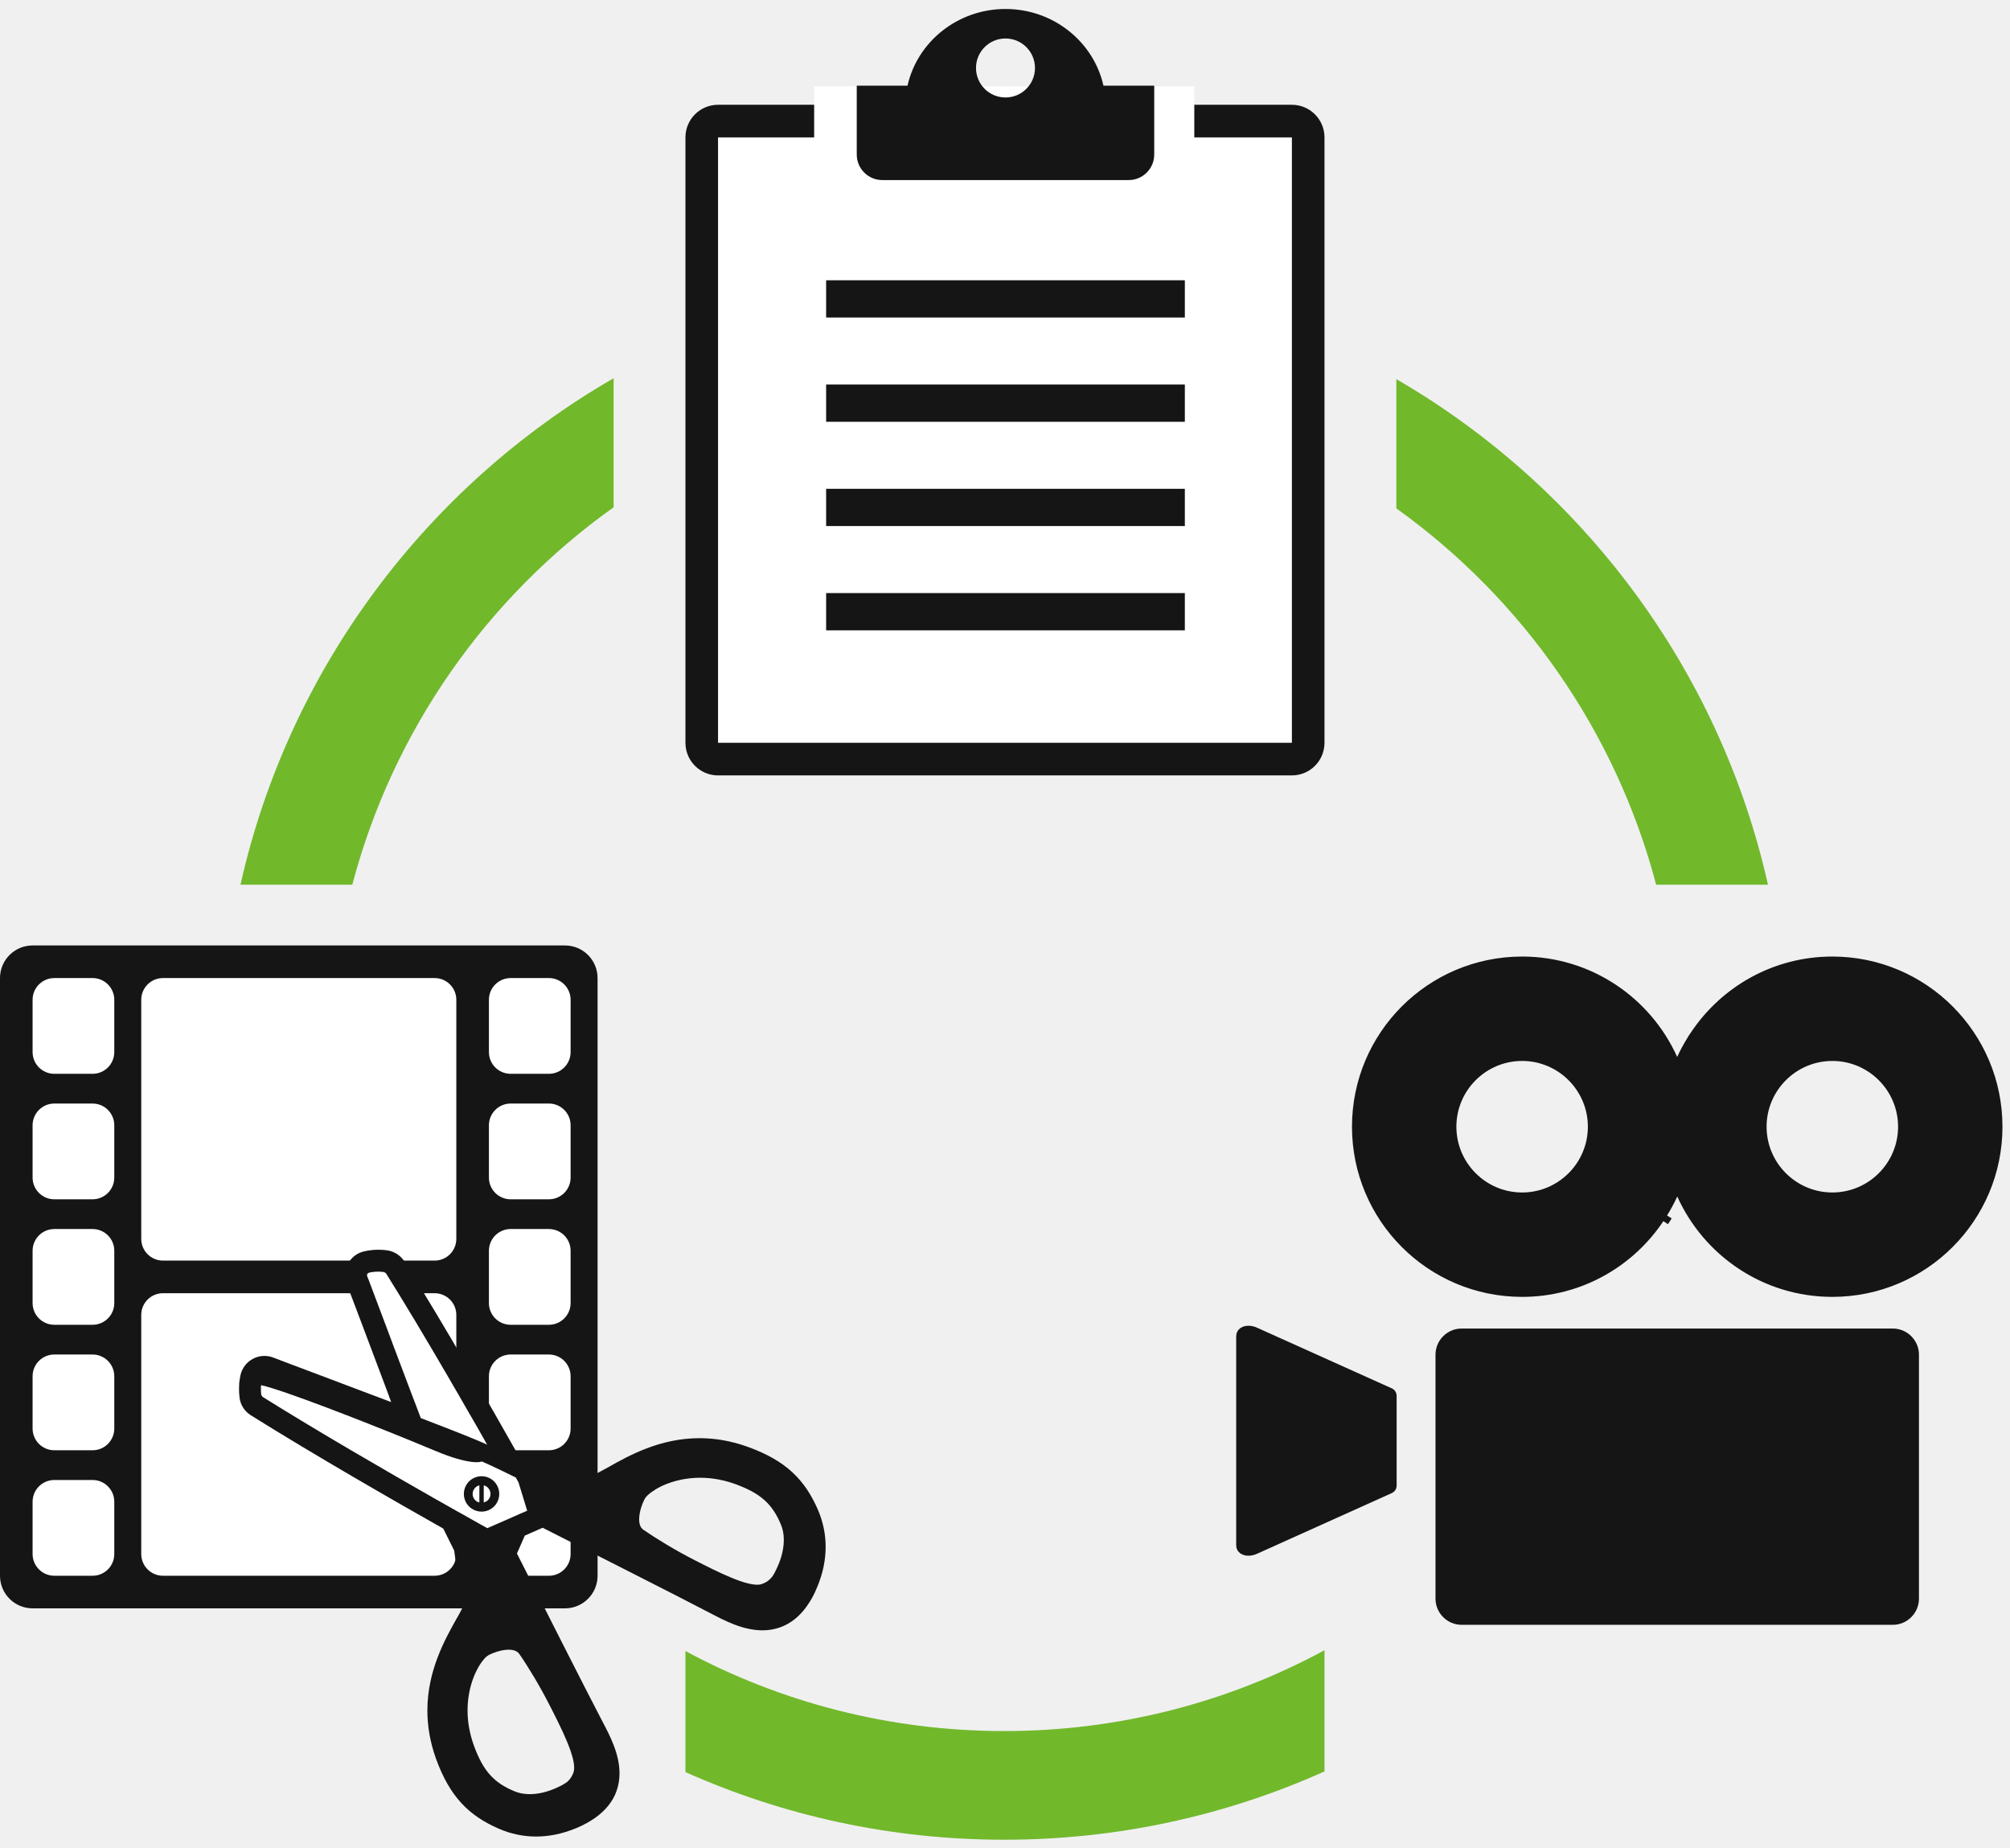
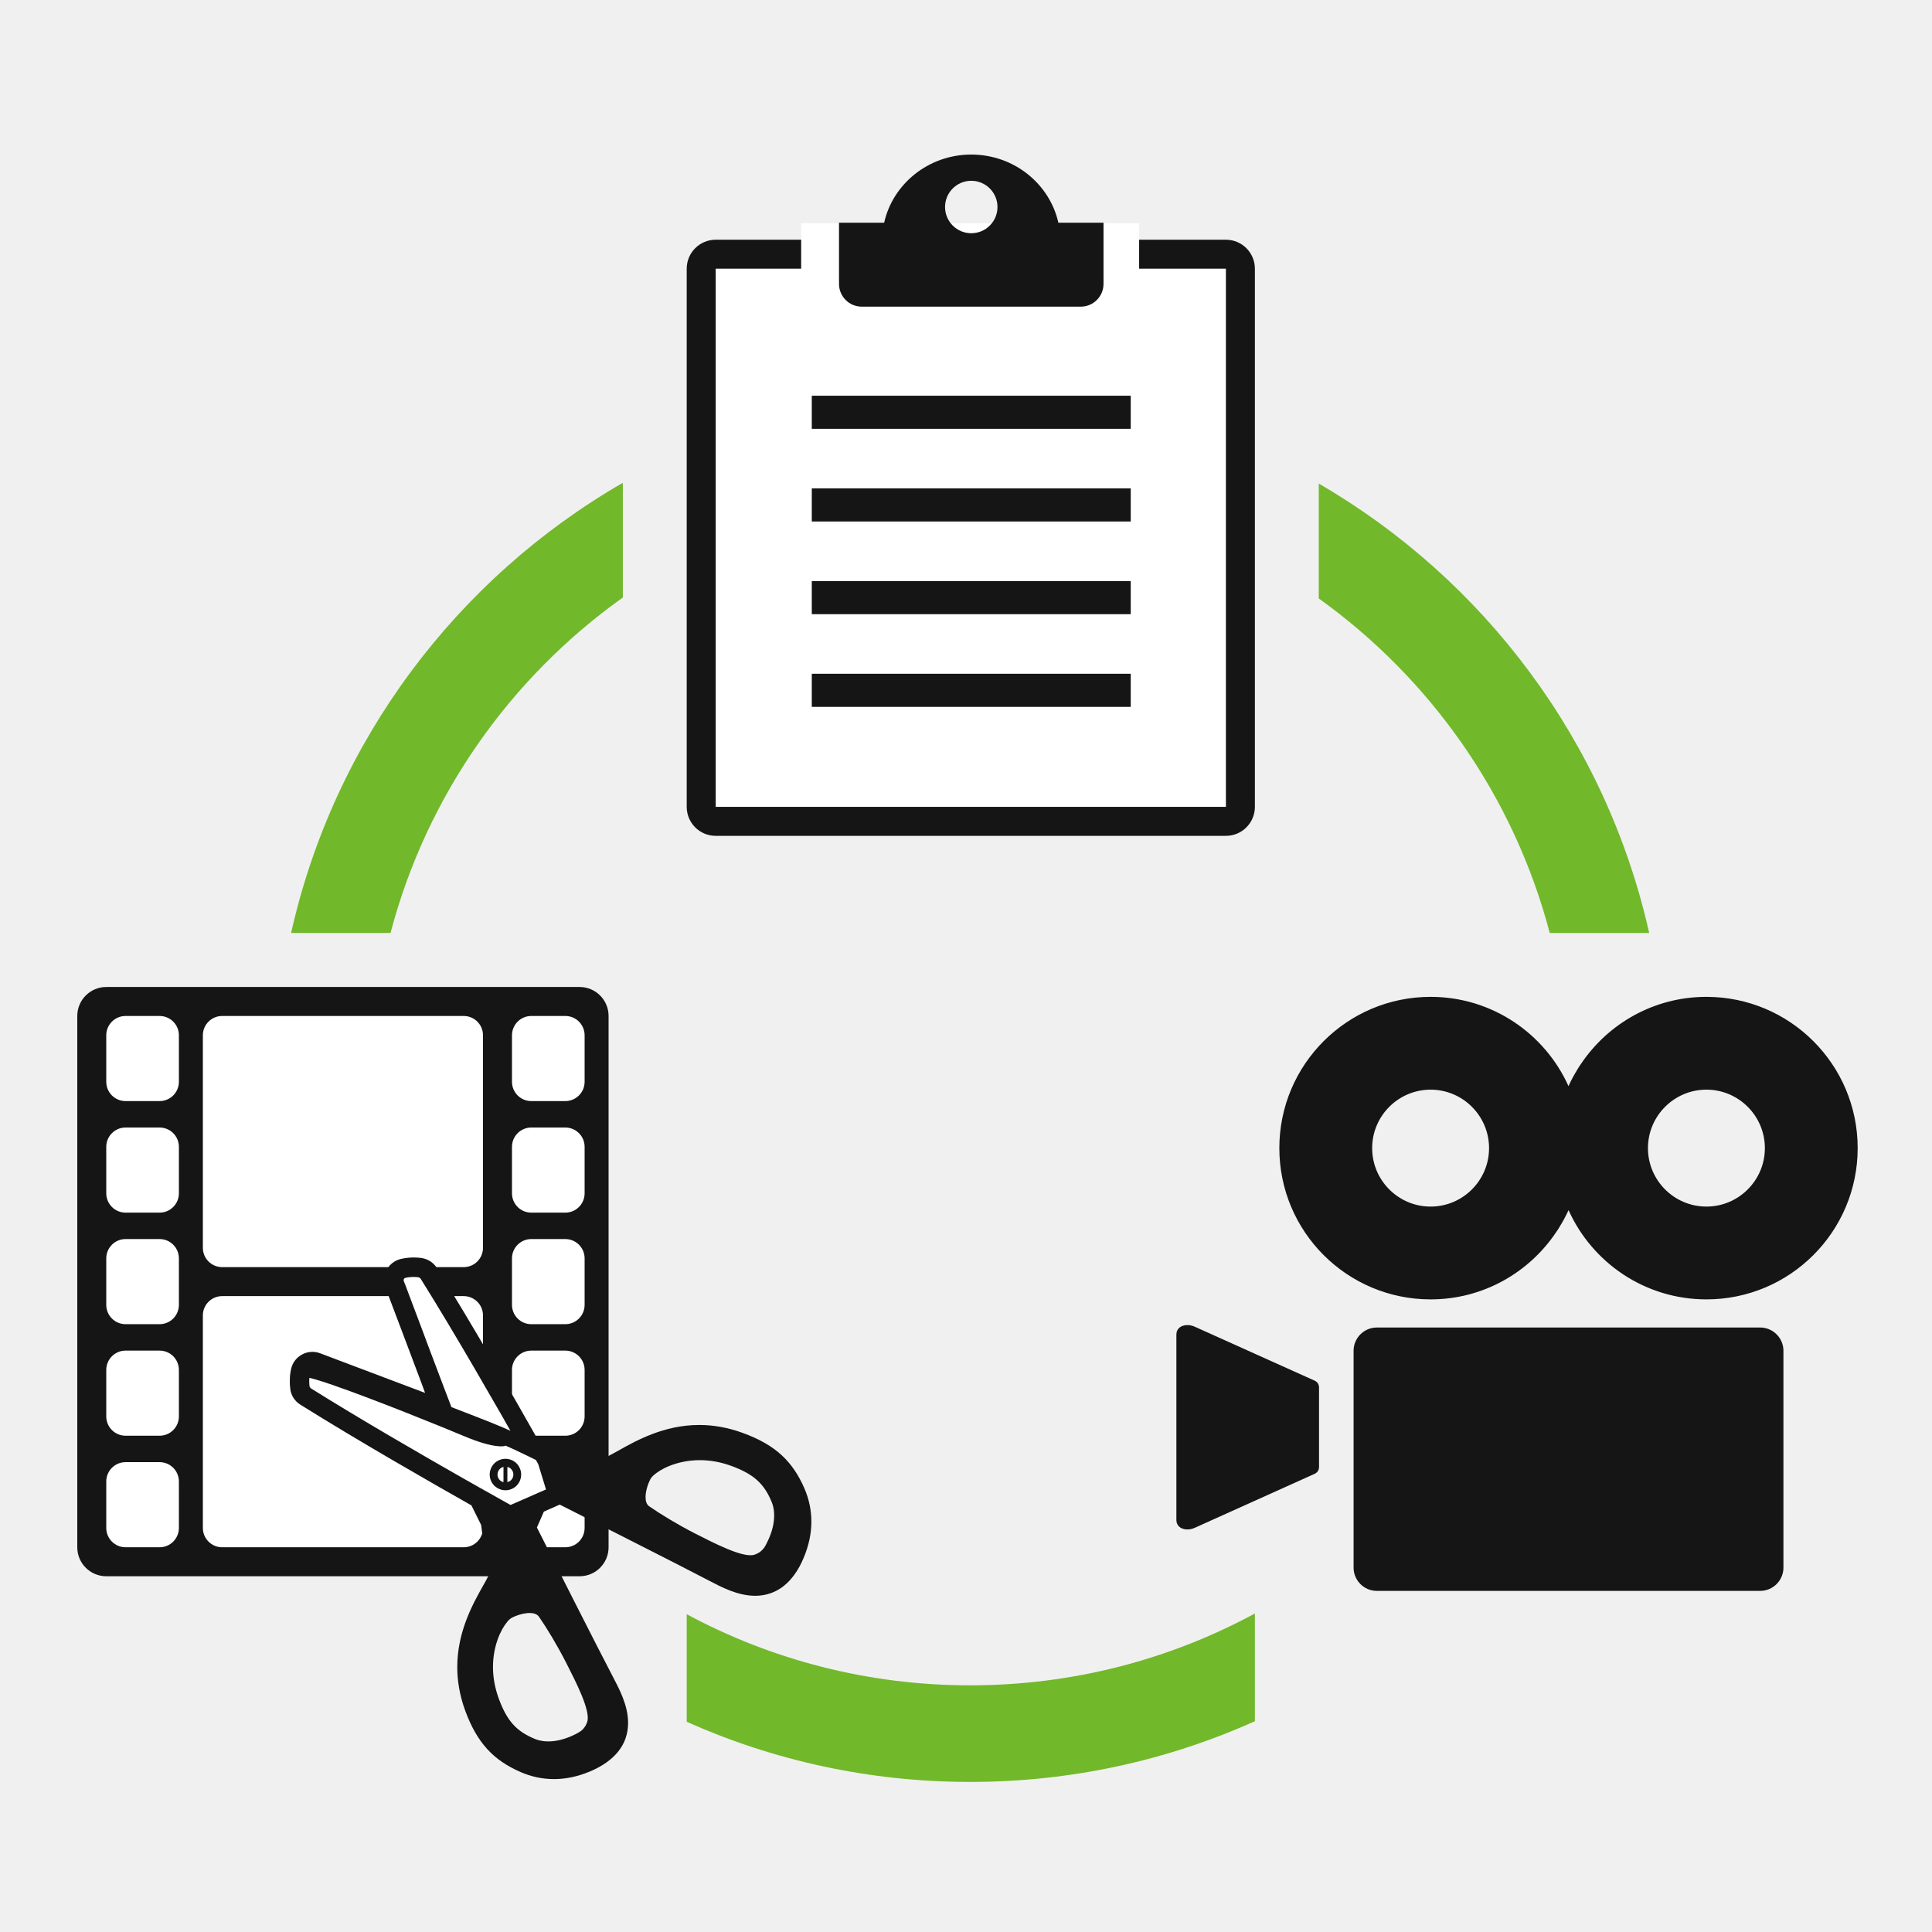
- <svg xmlns="http://www.w3.org/2000/svg" width="185" height="170" viewBox="0 0 185 170" fill="none">
-   <path fill-rule="evenodd" clip-rule="evenodd" d="M56.476 34.806C39.303 44.715 26.6 61.505 22.134 81.409H32.427C36.17 67.195 44.829 54.976 56.476 46.68V34.806ZM92.428 169.291C81.98 169.291 72.05 167.067 63.088 163.066V151.929C71.824 156.626 81.815 159.291 92.428 159.291C103.098 159.291 113.138 156.598 121.906 151.855V163.004C112.908 167.044 102.931 169.291 92.428 169.291ZM162.723 81.409C158.269 61.558 145.622 44.805 128.518 34.886V46.779C140.096 55.072 148.702 67.251 152.43 81.409H162.723Z" fill="#71B82B" />
-   <path d="M128.046 128.422V128.422V136.725C128.046 136.8 127.987 136.891 127.931 136.92L115.489 142.523C115.119 142.69 114.782 142.683 114.567 142.597C114.369 142.519 114.279 142.386 114.279 142.207V122.947C114.279 122.767 114.369 122.634 114.567 122.556C114.782 122.47 115.119 122.463 115.489 122.629C115.489 122.629 115.489 122.629 115.489 122.629L127.931 128.228C127.987 128.257 128.046 128.347 128.046 128.422Z" fill="#151515" stroke="#151515" />
-   <path d="M134.528 122.751H174.216C175.262 122.751 176.12 123.608 176.12 124.655V147.11C176.12 148.156 175.262 149.015 174.216 149.015H134.528C133.482 149.015 132.624 148.156 132.624 147.11V124.655C132.624 123.608 133.482 122.751 134.528 122.751Z" fill="#151515" stroke="#151515" />
-   <path d="M153.305 112.067C153.265 112.13 153.223 112.191 153.18 112.252C153.153 112.29 153.126 112.328 153.1 112.367L153.305 112.067ZM153.305 112.067C153.33 112.029 153.352 111.99 153.375 111.951M153.305 112.067L153.375 111.951M153.375 111.951C153.393 111.92 153.41 111.889 153.429 111.859L153.375 111.951ZM156.06 95.268L156.06 95.267C158.779 91.202 163.394 88.521 168.647 88.521C177.019 88.521 183.806 95.307 183.806 103.68C183.806 112.051 177.019 118.838 168.647 118.838C162.494 118.838 157.207 115.165 154.831 109.894L154.377 108.887L153.92 109.893C153.652 110.482 153.342 111.048 153.004 111.596L153.003 111.597C152.977 111.639 152.953 111.682 152.934 111.714C152.914 111.749 152.899 111.774 152.885 111.797L152.884 111.798C152.847 111.856 152.817 111.899 152.781 111.95C152.754 111.989 152.724 112.031 152.686 112.087L152.684 112.089C149.966 116.155 145.35 118.838 140.096 118.838C131.724 118.838 124.937 112.052 124.937 103.68C124.937 95.307 131.724 88.521 140.096 88.521C146.249 88.521 151.536 92.194 153.912 97.465L154.365 98.471L154.822 97.467C155.092 96.874 155.403 96.306 155.744 95.756L155.744 95.756C155.769 95.715 155.792 95.674 155.81 95.643C155.83 95.609 155.844 95.584 155.859 95.561L155.859 95.561C155.896 95.503 155.927 95.46 155.962 95.409C155.99 95.37 156.02 95.326 156.06 95.268ZM133.545 103.68V103.68C133.545 107.293 136.483 110.231 140.096 110.231C143.709 110.231 146.647 107.292 146.647 103.68C146.647 100.066 143.709 97.128 140.096 97.128C136.483 97.128 133.545 100.066 133.545 103.68ZM162.096 103.68C162.096 107.293 165.035 110.231 168.647 110.231C172.26 110.231 175.199 107.292 175.199 103.68C175.199 100.066 172.26 97.128 168.647 97.128C165.035 97.128 162.096 100.066 162.096 103.68Z" fill="#151515" stroke="#151515" />
-   <rect y="87" width="55" height="61" rx="3" fill="#151515" />
-   <rect x="3" y="90" width="7.519" height="8.812" rx="2" fill="white" />
-   <rect x="3" y="101.547" width="7.519" height="8.812" rx="2" fill="white" />
-   <rect x="3" y="113.094" width="7.519" height="8.812" rx="2" fill="white" />
-   <rect x="3" y="124.641" width="7.519" height="8.812" rx="2" fill="white" />
-   <rect x="3" y="136.188" width="7.519" height="8.812" rx="2" fill="white" />
-   <rect x="45" y="90" width="7.519" height="8.812" rx="2" fill="white" />
-   <rect x="45" y="101.547" width="7.519" height="8.812" rx="2" fill="white" />
-   <rect x="45" y="113.094" width="7.519" height="8.812" rx="2" fill="white" />
-   <rect x="45" y="124.641" width="7.519" height="8.812" rx="2" fill="white" />
-   <rect x="45" y="136.188" width="7.519" height="8.812" rx="2" fill="white" />
-   <rect x="13" y="90" width="29" height="26" rx="2" fill="white" />
-   <rect x="13" y="119" width="29" height="26" rx="2" fill="white" />
-   <path d="M43.901 142.136L49.756 139.863L48.791 135.524L46.243 134.147L35.637 115.964L32.4 116.791L37.29 130.772L23.997 126.295L22.895 128.844L43.901 142.136Z" fill="white" />
-   <path d="M74.259 147.801C74.259 147.802 74.257 147.802 74.257 147.803C74.256 147.803 74.256 147.805 74.256 147.805L74.259 147.801Z" fill="#151515" />
-   <path d="M53.047 168.221L53.046 168.221C53.051 168.218 53.057 168.217 53.062 168.215L52.984 168.029L52.983 168.027L53.056 168.198L53.056 168.199L53.063 168.215C53.714 167.939 54.296 167.619 54.799 167.261C55.73 166.596 56.404 165.773 56.742 164.819C56.938 164.273 57.021 163.72 57.021 163.179C57.015 161.359 56.114 159.68 55.445 158.404C53.864 155.391 49.226 146.212 47.58 142.954L48.303 141.305L49.944 140.583C53.21 142.236 62.389 146.874 65.403 148.456C66.673 149.118 68.355 150.017 70.172 150.023C70.713 150.023 71.265 149.94 71.811 149.744C72.759 149.408 73.591 148.743 74.258 147.803C74.616 147.308 74.936 146.726 75.204 146.065C75.204 146.064 75.205 146.064 75.205 146.064C75.206 146.062 75.206 146.06 75.207 146.059L75.206 146.059C75.727 144.828 75.992 143.576 75.992 142.342C75.992 141.162 75.75 140 75.267 138.896C74.68 137.551 73.95 136.419 72.924 135.474C71.897 134.527 70.585 133.774 68.854 133.149C67.267 132.572 65.77 132.34 64.385 132.34C60.72 132.341 57.85 133.961 55.969 135.02C55.683 135.175 55.426 135.32 55.19 135.446C54.297 135.922 53.622 136.071 53.125 136.071C53.021 136.071 52.931 136.059 52.841 136.048C52.798 136.043 52.755 136.039 52.714 136.03C52.571 136.003 52.449 135.962 52.34 135.915C52.277 135.888 52.215 135.859 52.156 135.824C52.107 135.795 52.057 135.766 52.016 135.736C51.901 135.652 51.816 135.566 51.755 135.497L51.68 135.407L51.65 135.369L51.608 135.322L51.609 135.322L51.432 135.136L51.335 135.035L49.697 134.807C49.191 134.56 48.431 134.181 47.635 133.787C45.29 129.627 40.965 122.066 37.234 116.093L37.232 116.09C36.872 115.525 36.29 115.15 35.629 115.054L35.625 115.053C35.362 115.018 35.098 115 34.834 115C34.647 115 34.459 115.009 34.274 115.028C34.025 115.053 33.768 115.086 33.514 115.149L33.514 115.148C33.513 115.149 33.512 115.149 33.511 115.149C33.51 115.149 33.508 115.149 33.507 115.15L33.507 115.151C32.483 115.387 31.765 116.295 31.767 117.347C31.767 117.626 31.815 117.902 31.914 118.16L31.915 118.162C32.162 118.792 32.768 120.406 33.542 122.453C34.306 124.491 35.05 126.462 35.743 128.301L36.001 129.018C33.968 128.247 31.742 127.406 29.442 126.543C27.396 125.778 25.784 125.166 25.158 124.924C24.895 124.822 24.615 124.77 24.334 124.77C23.976 124.77 23.615 124.856 23.288 125.033L23.287 125.033C23.286 125.033 23.285 125.034 23.284 125.035C23.283 125.035 23.282 125.035 23.282 125.035L23.282 125.036C22.707 125.34 22.286 125.878 22.139 126.516L22.137 126.524C22.087 126.767 22.044 127.014 22.017 127.275L22.016 127.293L22.016 127.293C22.008 127.449 22 127.626 22 127.823C22 128.09 22.017 128.364 22.051 128.632C22.139 129.302 22.526 129.886 23.093 130.236C29.065 133.975 36.648 138.315 40.8 140.66C41.179 141.438 41.55 142.179 41.804 142.682L42.023 144.33L42.305 144.612L42.311 144.618L42.318 144.625L42.404 144.693C42.49 144.759 42.651 144.888 42.795 145.115C42.827 145.165 42.857 145.221 42.886 145.28C42.896 145.302 42.905 145.324 42.914 145.346C42.969 145.473 43.016 145.619 43.042 145.795C43.044 145.802 43.044 145.809 43.045 145.816C43.058 145.912 43.067 146.014 43.067 146.126C43.067 146.623 42.917 147.3 42.436 148.199L42.431 148.209C42.316 148.438 42.176 148.689 42.017 148.959L42.013 148.966C40.959 150.848 39.337 153.723 39.336 157.399C39.336 158.782 39.567 160.277 40.139 161.863C40.769 163.592 41.524 164.902 42.471 165.927C43.417 166.952 44.549 167.682 45.894 168.269C46.999 168.754 48.164 168.997 49.349 168.997C50.549 168.997 51.77 168.743 52.972 168.248C52.996 168.238 53.022 168.231 53.047 168.221ZM47.345 164.83C45.467 164.048 44.476 162.984 43.613 160.615C43.202 159.471 43.033 158.391 43.033 157.399C43.033 155.232 43.823 153.531 44.516 152.709C44.556 152.653 44.604 152.605 44.652 152.556L44.725 152.483C44.773 152.443 44.822 152.403 44.87 152.37L45.007 152.282C45.886 151.839 47.328 151.516 47.795 152.193C48.602 153.354 49.698 155.167 50.6 156.94C51.592 158.89 53.163 161.921 52.792 163.065C52.695 163.363 52.542 163.629 52.317 163.863C52.292 163.887 52.268 163.911 52.236 163.935C52.228 163.951 52.212 163.959 52.204 163.967C52.188 163.984 52.172 163.991 52.148 164.007C52.124 164.024 52.099 164.048 52.067 164.064C51.914 164.177 51.737 164.265 51.551 164.362C50.302 164.999 48.682 165.386 47.345 164.83ZM67.661 136.559C70.03 137.421 71.094 138.412 71.876 140.291C72.014 140.622 72.093 140.972 72.125 141.328C72.126 141.334 72.127 141.339 72.127 141.346C72.22 142.421 71.884 143.563 71.408 144.497C71.327 144.674 71.239 144.836 71.142 144.989C71.134 145.005 71.126 145.021 71.118 145.029C71.045 145.126 70.973 145.206 70.901 145.279L70.876 145.303C70.796 145.384 70.715 145.448 70.635 145.504C70.594 145.537 70.554 145.569 70.506 145.585C70.377 145.665 70.232 145.722 70.095 145.77C68.942 146.141 65.912 144.57 63.962 143.578C62.189 142.676 60.376 141.572 59.215 140.766C58.933 140.58 58.828 140.218 58.828 139.807C58.828 139.21 59.046 138.501 59.312 137.986L59.368 137.873C59.425 137.792 59.498 137.712 59.577 137.623C59.594 137.607 59.61 137.591 59.626 137.583C59.723 137.494 59.828 137.397 59.956 137.309C60.069 137.228 60.191 137.147 60.319 137.067C60.432 136.994 60.561 136.922 60.69 136.857C60.803 136.792 60.932 136.736 61.052 136.68C62.6 135.995 64.969 135.584 67.661 136.559ZM36.207 123.834C36.151 123.673 36.094 123.52 36.038 123.375C35.981 123.23 35.933 123.093 35.884 122.964C35.788 122.722 35.699 122.481 35.618 122.254C35.063 120.788 34.587 119.507 34.24 118.596C34.192 118.459 34.144 118.33 34.095 118.209C34.072 118.145 34.047 118.08 34.023 118.016C33.999 117.951 33.975 117.895 33.958 117.846C33.942 117.814 33.934 117.79 33.926 117.758C33.902 117.701 33.878 117.645 33.853 117.588C33.837 117.532 33.814 117.484 33.797 117.435L33.781 117.347C33.781 117.234 33.853 117.137 33.966 117.113C34.087 117.081 34.256 117.048 34.458 117.032C34.708 117.008 35.014 117.008 35.353 117.057L35.522 117.162C37.343 120.07 39.294 123.343 41.083 126.413C41.276 126.751 41.477 127.09 41.671 127.429C42.066 128.097 42.444 128.758 42.807 129.395C43.081 129.862 43.347 130.321 43.605 130.773C43.75 131.031 43.895 131.28 44.04 131.53C44.177 131.772 44.314 132.014 44.451 132.255C44.58 132.489 44.717 132.715 44.838 132.941L44.822 132.932C43.984 132.53 41.736 131.643 38.729 130.491C38.649 130.273 38.56 130.056 38.48 129.83C38.375 129.564 38.27 129.298 38.173 129.024C38.109 128.855 38.036 128.678 37.972 128.5C37.883 128.267 37.794 128.033 37.706 127.799C37.198 126.453 36.69 125.099 36.207 123.834ZM24.031 127.461C26.167 127.937 33.532 130.829 37.803 132.57C38.173 132.723 38.52 132.868 38.834 132.997C39.221 133.158 39.576 133.303 39.866 133.424C39.947 133.456 40.019 133.481 40.083 133.513C43.097 134.786 44.29 134.577 44.322 134.472C44.822 134.682 45.499 135.004 46.192 135.334C46.627 135.544 47.054 135.761 47.465 135.955L47.473 135.955C47.562 136.116 47.643 136.269 47.723 136.406L48.303 138.3L48.521 139.017L47.868 139.299L47.86 139.299L46.772 139.783L44.854 140.621C44.854 140.621 43.903 140.097 42.34 139.211L42.332 139.211C41.961 139.001 41.558 138.775 41.123 138.526C40.752 138.316 40.358 138.09 39.938 137.857C35.651 135.415 29.324 131.764 24.159 128.532L24.046 128.355C24.021 128.17 24.014 127.984 24.014 127.823C24.014 127.696 24.014 127.578 24.03 127.467C24.03 127.465 24.03 127.463 24.031 127.461Z" fill="#151515" />
-   <path d="M42.694 137.47C42.694 137.889 42.855 138.308 43.17 138.622C43.492 138.936 43.911 139.098 44.322 139.098C44.741 139.098 45.16 138.936 45.475 138.622C45.789 138.308 45.951 137.889 45.951 137.47C45.951 137.059 45.789 136.64 45.475 136.317C45.16 136.003 44.741 135.842 44.322 135.842C43.911 135.842 43.492 136.003 43.17 136.317C42.855 136.64 42.694 137.059 42.694 137.47ZM44.524 138.255L44.524 136.96L44.528 136.681C44.663 136.714 44.799 136.786 44.903 136.89C45.064 137.051 45.144 137.26 45.144 137.47C45.144 137.687 45.064 137.889 44.903 138.05C44.812 138.14 44.696 138.201 44.578 138.239C44.559 138.243 44.543 138.252 44.524 138.255ZM44.117 138.258C43.982 138.225 43.846 138.154 43.742 138.05C43.581 137.889 43.501 137.687 43.501 137.47C43.501 137.26 43.581 137.051 43.742 136.89C43.847 136.785 43.984 136.712 44.121 136.68L44.121 137.972L44.117 138.258Z" fill="#151515" />
-   <rect x="64.588" y="11.142" width="55.818" height="58.711" rx="1.5" fill="white" stroke="#151515" stroke-width="3" />
-   <rect x="74.935" y="7.943" width="34.988" height="8.587" fill="white" />
-   <path d="M81.208 16.57H86.535H98.555H103.882C105.181 16.57 106.235 15.517 106.235 14.218V7.884H101.562C100.661 3.851 96.959 0.827 92.545 0.827C88.131 0.827 84.429 3.851 83.528 7.884H78.895H78.866H78.855V14.218C78.855 15.517 79.909 16.57 81.208 16.57ZM92.545 3.541C94.044 3.541 95.259 4.757 95.259 6.255C95.259 7.755 94.044 8.97 92.545 8.97C91.046 8.97 89.831 7.755 89.831 6.255C89.831 4.757 91.046 3.541 92.545 3.541Z" fill="#151515" />
-   <path d="M109.053 25.791H76.037V29.217H109.053V25.791Z" fill="#151515" />
-   <path d="M109.053 35.385H76.037V38.812H109.053V35.385Z" fill="#151515" />
-   <path d="M109.053 44.98H76.037V48.407H109.053V44.98Z" fill="#151515" />
-   <path d="M109.053 54.575H76.037V58.002H109.053V54.575Z" fill="#151515" />
+ <svg xmlns="http://www.w3.org/2000/svg" width="200" height="200" viewBox="0 0 200 200" fill="none">
+   <path fill-rule="evenodd" clip-rule="evenodd" d="M64.476 49.979C47.303 59.888 34.6 76.678 30.134 96.582H40.427C44.17 82.368 52.829 70.149 64.476 61.854V49.979ZM100.428 184.465C89.98 184.465 80.05 182.24 71.088 178.239V167.103C79.824 171.8 89.815 174.465 100.428 174.465C111.098 174.465 121.138 171.772 129.906 167.028V178.178C120.908 182.218 110.931 184.465 100.428 184.465ZM170.723 96.582C166.269 76.731 153.622 59.978 136.518 50.059V61.952C148.096 70.246 156.702 82.424 160.43 96.582H170.723Z" fill="#71B82B" />
+   <path d="M136.046 143.595V143.596V151.899C136.046 151.974 135.987 152.064 135.931 152.093L123.489 157.697C123.119 157.864 122.782 157.856 122.567 157.771C122.369 157.692 122.279 157.56 122.279 157.38V138.12C122.279 137.941 122.369 137.808 122.567 137.729C122.782 137.644 123.119 137.636 123.489 137.803C123.489 137.803 123.489 137.803 123.489 137.803L135.931 143.401C135.987 143.43 136.046 143.52 136.046 143.595Z" fill="#151515" stroke="#151515" />
+   <path d="M142.528 137.924H182.215C183.261 137.924 184.12 138.782 184.12 139.828V162.284C184.12 163.33 183.262 164.188 182.216 164.188H142.528C141.482 164.188 140.623 163.33 140.623 162.284V139.828C140.623 138.782 141.481 137.924 142.528 137.924Z" fill="#151515" stroke="#151515" />
+   <path d="M164.06 110.441L164.06 110.44C166.779 106.376 171.394 103.694 176.647 103.694C185.019 103.694 191.806 110.481 191.806 118.853C191.806 127.225 185.019 134.012 176.647 134.012C170.494 134.012 165.207 130.339 162.831 125.067L162.377 124.06L161.92 125.066C161.652 125.656 161.342 126.222 161.004 126.77L161.003 126.77C160.98 126.807 160.959 126.845 160.941 126.875L160.934 126.887C160.914 126.922 160.899 126.948 160.885 126.971L160.884 126.972C160.847 127.029 160.817 127.073 160.781 127.124C160.754 127.162 160.724 127.205 160.686 127.261L160.685 127.263C157.966 131.329 153.35 134.012 148.096 134.012C139.724 134.012 132.937 127.225 132.937 118.853C132.937 110.481 139.724 103.694 148.096 103.694C154.249 103.694 159.537 107.367 161.912 112.638L162.365 113.645L162.823 112.64C163.092 112.048 163.404 111.48 163.744 110.929L163.744 110.929C163.769 110.888 163.793 110.847 163.81 110.816C163.83 110.782 163.845 110.757 163.859 110.735L163.859 110.735C163.896 110.676 163.927 110.633 163.962 110.583C163.99 110.543 164.021 110.5 164.06 110.441ZM141.545 118.853V118.853C141.545 122.466 144.483 125.405 148.096 125.405C151.709 125.405 154.647 122.466 154.647 118.853C154.647 115.24 151.709 112.302 148.096 112.302C144.483 112.302 141.545 115.24 141.545 118.853ZM170.096 118.853C170.096 122.466 173.035 125.404 176.647 125.404C180.26 125.404 183.199 122.466 183.199 118.853C183.199 115.24 180.26 112.301 176.647 112.301C173.035 112.301 170.096 115.24 170.096 118.853Z" fill="#151515" stroke="#151515" />
+   <rect x="8" y="102.173" width="55" height="61" rx="3" fill="#151515" />
+   <rect x="11" y="105.173" width="7.519" height="8.812" rx="2" fill="white" />
+   <rect x="11" y="116.72" width="7.519" height="8.812" rx="2" fill="white" />
+   <rect x="11" y="128.267" width="7.519" height="8.812" rx="2" fill="white" />
+   <rect x="11" y="139.814" width="7.519" height="8.812" rx="2" fill="white" />
+   <rect x="11" y="151.361" width="7.519" height="8.812" rx="2" fill="white" />
+   <rect x="53" y="105.173" width="7.519" height="8.812" rx="2" fill="white" />
+   <rect x="53" y="116.72" width="7.519" height="8.812" rx="2" fill="white" />
+   <rect x="53" y="128.267" width="7.519" height="8.812" rx="2" fill="white" />
+   <rect x="53" y="139.814" width="7.519" height="8.812" rx="2" fill="white" />
+   <rect x="53" y="151.361" width="7.519" height="8.812" rx="2" fill="white" />
+   <rect x="21" y="105.173" width="29" height="26" rx="2" fill="white" />
+   <rect x="21" y="134.173" width="29" height="26" rx="2" fill="white" />
+   <path d="M51.902 157.31L57.756 155.037L56.792 150.698L54.244 149.32L43.637 131.138L40.4 131.964L45.29 145.946L31.997 141.469L30.895 144.017L51.902 157.31Z" fill="white" />
+   <path d="M82.26 162.974C82.259 162.975 82.258 162.976 82.258 162.977C82.257 162.977 82.257 162.978 82.257 162.978L82.26 162.974Z" fill="#151515" />
+   <path d="M61.047 183.395L61.046 183.394C61.052 183.392 61.057 183.39 61.062 183.388L60.984 183.203L60.983 183.2L61.056 183.372L61.056 183.373L61.063 183.388C61.715 183.112 62.296 182.793 62.799 182.435C63.73 181.769 64.404 180.946 64.743 179.993C64.939 179.446 65.021 178.893 65.021 178.353C65.016 176.533 64.114 174.854 63.446 173.578C61.864 170.564 57.227 161.385 55.58 158.127L56.303 156.478L57.944 155.756C61.21 157.41 70.389 162.047 73.403 163.63C74.673 164.291 76.355 165.191 78.172 165.196C78.713 165.196 79.265 165.114 79.811 164.918C80.759 164.581 81.591 163.917 82.258 162.976C82.616 162.481 82.936 161.899 83.205 161.238C83.205 161.238 83.205 161.238 83.205 161.237C83.206 161.235 83.207 161.234 83.207 161.232L83.207 161.232C83.727 160.002 83.992 158.749 83.992 157.516C83.992 156.336 83.751 155.174 83.268 154.069C82.681 152.725 81.95 151.593 80.924 150.647C79.898 149.701 78.585 148.948 76.854 148.323C75.267 147.746 73.771 147.513 72.386 147.513C68.721 147.514 65.85 149.134 63.969 150.193C63.683 150.348 63.426 150.494 63.19 150.619C62.297 151.096 61.622 151.245 61.126 151.245C61.022 151.244 60.931 151.233 60.841 151.222C60.799 151.216 60.755 151.212 60.715 151.204C60.571 151.177 60.449 151.136 60.34 151.089C60.277 151.061 60.215 151.032 60.156 150.997C60.108 150.969 60.058 150.94 60.017 150.91C59.901 150.826 59.816 150.74 59.755 150.671L59.68 150.581L59.65 150.543L59.609 150.496L59.609 150.495L59.432 150.31L59.336 150.208L57.697 149.98C57.191 149.734 56.431 149.355 55.635 148.96C53.29 144.8 48.965 137.24 45.234 131.267L45.232 131.264C44.873 130.699 44.29 130.324 43.629 130.228L43.625 130.227C43.362 130.191 43.098 130.174 42.834 130.174C42.647 130.174 42.459 130.183 42.274 130.201C42.025 130.226 41.768 130.26 41.514 130.323L41.514 130.322C41.513 130.322 41.512 130.323 41.511 130.323C41.51 130.323 41.508 130.323 41.507 130.324L41.507 130.324C40.484 130.56 39.765 131.468 39.767 132.52C39.767 132.8 39.815 133.076 39.915 133.334L39.916 133.336C40.163 133.966 40.768 135.58 41.542 137.627C42.306 139.664 43.05 141.635 43.743 143.475L44.001 144.192C41.968 143.42 39.742 142.58 37.443 141.717C35.396 140.951 33.785 140.339 33.158 140.098C32.895 139.996 32.615 139.943 32.334 139.943C31.976 139.943 31.616 140.03 31.288 140.207L31.287 140.206C31.286 140.207 31.285 140.207 31.285 140.208C31.284 140.209 31.282 140.209 31.282 140.209L31.282 140.209C30.707 140.513 30.286 141.051 30.139 141.689L30.137 141.698C30.087 141.94 30.044 142.188 30.018 142.449L30.017 142.467L30.017 142.467C30.008 142.622 30 142.8 30 142.997C30 143.264 30.017 143.538 30.052 143.806C30.14 144.476 30.526 145.059 31.093 145.41C37.065 149.149 44.648 153.489 48.8 155.834C49.179 156.611 49.55 157.353 49.804 157.856L50.023 159.504L50.305 159.786L50.311 159.792L50.318 159.799L50.404 159.867C50.49 159.932 50.651 160.062 50.795 160.288C50.827 160.338 50.857 160.395 50.886 160.454C50.896 160.475 50.905 160.498 50.914 160.52C50.97 160.647 51.017 160.793 51.042 160.968C51.044 160.975 51.044 160.983 51.045 160.99C51.059 161.085 51.067 161.188 51.067 161.3C51.067 161.797 50.918 162.474 50.436 163.372L50.431 163.383C50.316 163.612 50.176 163.862 50.017 164.132L50.013 164.14C48.96 166.021 47.337 168.897 47.336 172.573C47.336 173.956 47.567 175.45 48.14 177.037C48.769 178.766 49.524 180.076 50.471 181.101C51.418 182.126 52.549 182.856 53.894 183.443C54.999 183.927 56.164 184.171 57.349 184.171C58.55 184.171 59.77 183.916 60.972 183.422C60.996 183.412 61.022 183.405 61.047 183.395ZM55.345 180.003C53.467 179.222 52.476 178.158 51.614 175.788C51.203 174.644 51.033 173.564 51.033 172.573C51.033 170.405 51.823 168.705 52.516 167.883C52.556 167.826 52.605 167.778 52.653 167.729L52.725 167.657C52.774 167.617 52.822 167.577 52.87 167.544L53.007 167.455C53.886 167.012 55.329 166.69 55.796 167.367C56.602 168.527 57.698 170.34 58.601 172.114C59.592 174.064 61.163 177.094 60.792 178.238C60.696 178.536 60.543 178.802 60.317 179.036C60.293 179.06 60.269 179.084 60.237 179.109C60.228 179.125 60.212 179.132 60.204 179.141C60.188 179.157 60.172 179.165 60.148 179.181C60.124 179.197 60.099 179.221 60.067 179.238C59.914 179.35 59.737 179.439 59.551 179.535C58.302 180.173 56.682 180.559 55.345 180.003ZM75.661 151.733C78.03 152.595 79.094 153.586 79.876 155.464C80.014 155.796 80.093 156.145 80.126 156.501C80.126 156.507 80.127 156.513 80.127 156.519C80.22 157.595 79.885 158.736 79.408 159.671C79.328 159.848 79.239 160.009 79.142 160.163C79.135 160.178 79.126 160.194 79.118 160.203C79.046 160.299 78.974 160.38 78.901 160.453L78.877 160.476C78.796 160.557 78.716 160.622 78.635 160.678C78.594 160.71 78.554 160.742 78.506 160.759C78.377 160.839 78.232 160.896 78.095 160.944C76.942 161.315 73.912 159.743 71.962 158.752C70.189 157.849 68.376 156.745 67.216 155.939C66.933 155.754 66.829 155.391 66.829 154.98C66.829 154.384 67.046 153.675 67.312 153.159L67.368 153.046C67.425 152.966 67.498 152.885 67.578 152.797C67.594 152.78 67.61 152.764 67.626 152.756C67.723 152.668 67.828 152.571 67.957 152.482C68.07 152.401 68.191 152.321 68.319 152.24C68.432 152.168 68.561 152.095 68.69 152.031C68.803 151.966 68.932 151.91 69.053 151.854C70.6 151.169 72.969 150.757 75.661 151.733ZM44.207 139.008C44.151 138.847 44.094 138.693 44.038 138.549C43.981 138.403 43.933 138.266 43.885 138.137C43.788 137.895 43.699 137.654 43.619 137.428C43.063 135.961 42.587 134.68 42.241 133.77C42.192 133.633 42.144 133.504 42.096 133.383C42.072 133.318 42.047 133.254 42.023 133.189C41.999 133.125 41.975 133.068 41.958 133.02C41.943 132.988 41.935 132.964 41.926 132.931C41.902 132.875 41.878 132.819 41.854 132.762C41.838 132.706 41.814 132.657 41.798 132.609L41.782 132.52C41.782 132.407 41.854 132.311 41.967 132.287C42.088 132.254 42.257 132.222 42.459 132.206C42.708 132.182 43.014 132.182 43.353 132.23L43.522 132.335C45.343 135.244 47.294 138.516 49.083 141.587C49.276 141.925 49.477 142.263 49.671 142.602C50.066 143.271 50.445 143.932 50.808 144.568C51.081 145.036 51.347 145.495 51.605 145.946C51.75 146.204 51.895 146.454 52.04 146.704C52.178 146.945 52.314 147.187 52.451 147.429C52.58 147.663 52.717 147.888 52.838 148.114L52.822 148.106C51.984 147.703 49.736 146.817 46.729 145.664C46.649 145.447 46.56 145.229 46.48 145.003C46.375 144.737 46.27 144.472 46.173 144.198C46.109 144.028 46.036 143.851 45.972 143.674C45.883 143.44 45.795 143.206 45.706 142.972C45.198 141.627 44.691 140.273 44.207 139.008ZM32.031 142.634C34.167 143.11 41.532 146.003 45.803 147.744C46.174 147.897 46.52 148.042 46.834 148.171C47.221 148.332 47.576 148.477 47.866 148.598C47.947 148.63 48.019 148.654 48.084 148.686C51.097 149.96 52.291 149.75 52.323 149.646C52.822 149.855 53.499 150.177 54.192 150.508C54.627 150.717 55.054 150.935 55.465 151.128L55.473 151.128C55.562 151.29 55.643 151.443 55.723 151.58L56.304 153.474L56.521 154.191L55.868 154.473L55.86 154.473L54.773 154.956L52.854 155.794C52.854 155.794 51.904 155.271 50.34 154.384L50.332 154.384C49.961 154.175 49.558 153.949 49.123 153.699C48.752 153.49 48.358 153.264 47.938 153.03C43.651 150.589 37.325 146.938 32.159 143.706L32.046 143.529C32.022 143.343 32.014 143.158 32.014 142.997C32.014 142.87 32.014 142.752 32.03 142.641C32.03 142.638 32.03 142.637 32.031 142.634Z" fill="#151515" />
+   <path d="M50.694 152.643C50.694 153.062 50.856 153.481 51.17 153.796C51.492 154.11 51.911 154.271 52.323 154.271C52.742 154.271 53.161 154.11 53.475 153.796C53.789 153.481 53.951 153.062 53.951 152.643C53.951 152.232 53.789 151.813 53.475 151.491C53.161 151.177 52.742 151.015 52.323 151.015C51.912 151.015 51.493 151.177 51.17 151.491C50.856 151.813 50.694 152.232 50.694 152.643ZM52.524 153.428L52.524 152.133L52.528 151.855C52.663 151.888 52.799 151.959 52.903 152.063C53.064 152.224 53.144 152.434 53.144 152.643C53.144 152.861 53.064 153.062 52.903 153.223C52.812 153.314 52.696 153.375 52.578 153.412C52.559 153.416 52.543 153.425 52.524 153.428ZM52.117 153.432C51.982 153.399 51.846 153.327 51.742 153.223C51.581 153.062 51.501 152.861 51.501 152.643C51.501 152.434 51.581 152.224 51.742 152.063C51.847 151.958 51.984 151.886 52.121 151.854L52.121 153.145L52.117 153.432Z" fill="#151515" />
+   <rect x="72.588" y="26.316" width="55.818" height="58.711" rx="1.5" fill="white" stroke="#151515" stroke-width="3" />
+   <rect x="82.935" y="23.116" width="34.988" height="8.587" fill="white" />
+   <path d="M89.207 31.744H94.535H106.554H111.882C113.181 31.744 114.235 30.691 114.235 29.391V23.057H109.562C108.661 19.024 104.958 16 100.545 16C96.131 16 92.429 19.024 91.527 23.057H86.895H86.866H86.855V29.391C86.855 30.691 87.909 31.744 89.207 31.744ZM100.545 18.715C102.044 18.715 103.259 19.93 103.259 21.429C103.259 22.928 102.044 24.144 100.545 24.144C99.046 24.144 97.831 22.928 97.831 21.429C97.831 19.93 99.046 18.715 100.545 18.715Z" fill="#151515" />
+   <path d="M117.053 40.964H84.037V44.391H117.053V40.964Z" fill="#151515" />
+   <path d="M117.053 50.559H84.037V53.985H117.053V50.559Z" fill="#151515" />
+   <path d="M117.053 60.153H84.037V63.58H117.053V60.153Z" fill="#151515" />
+   <path d="M117.053 69.748H84.037V73.175H117.053V69.748Z" fill="#151515" />
</svg>
